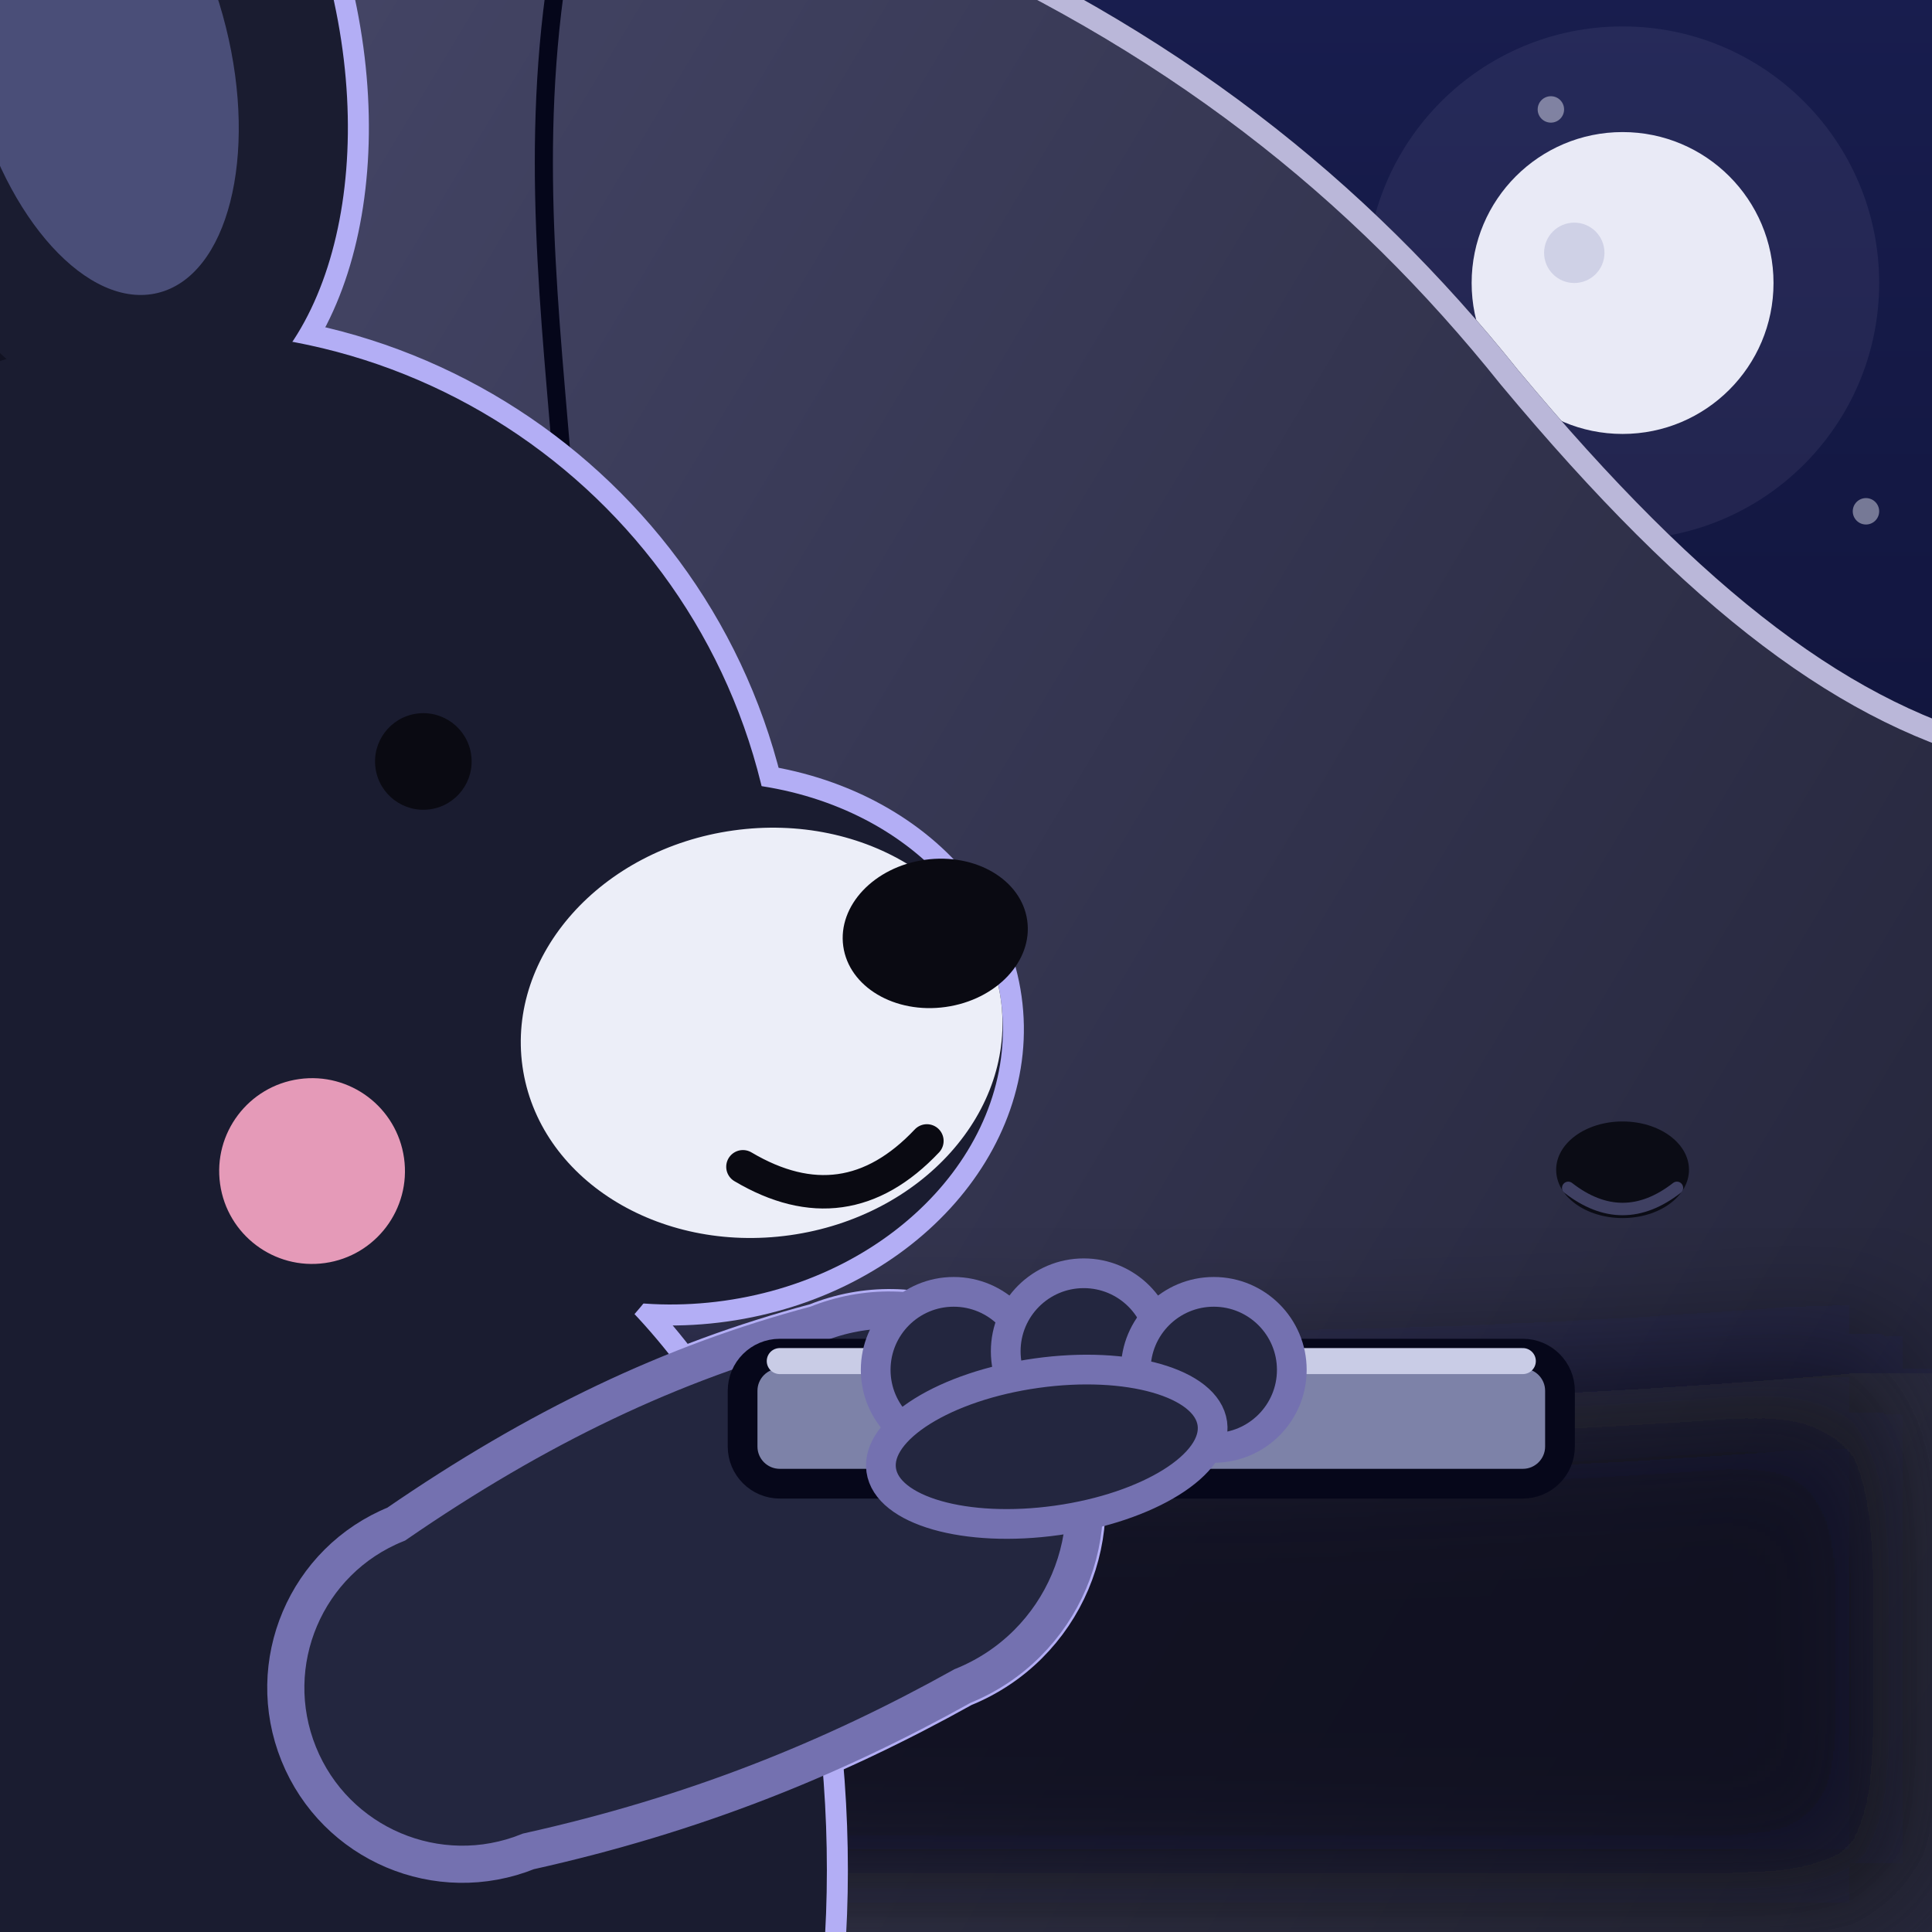
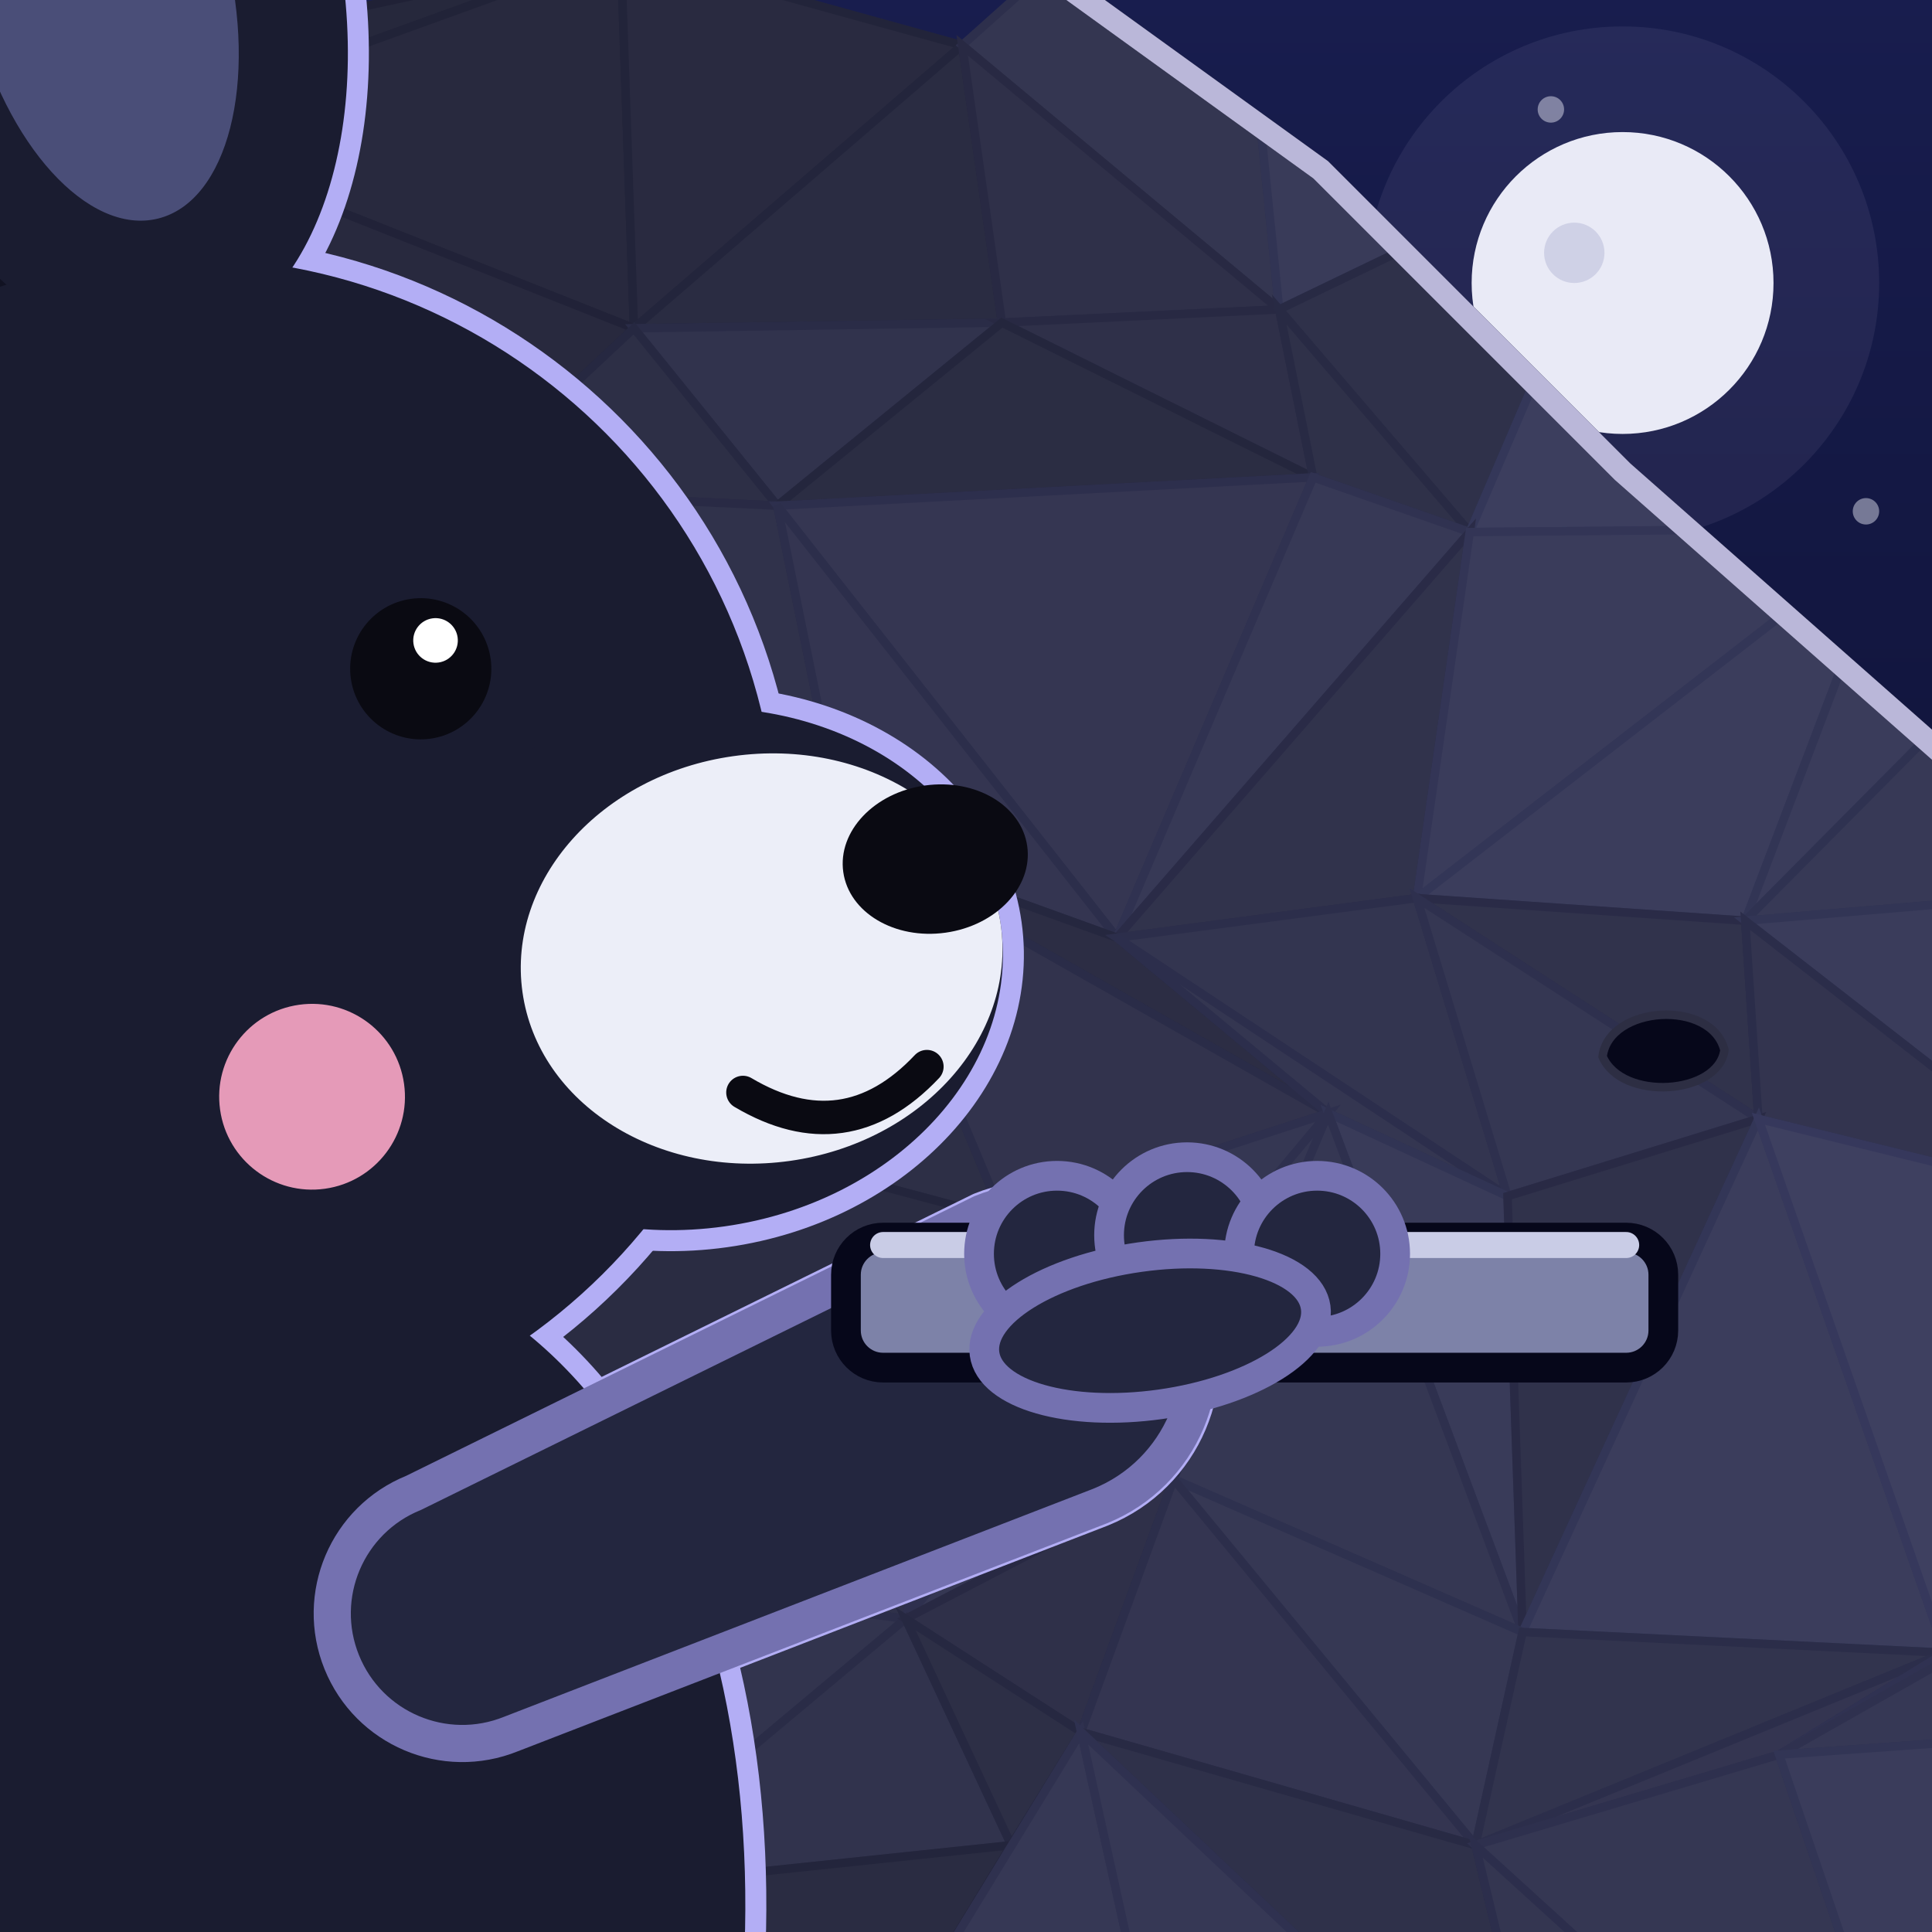
<svg xmlns="http://www.w3.org/2000/svg" viewBox="0 0 1024 1024" width="1024" height="1024" role="img" aria-label="App icon, Crimp">
  <defs>
    <clipPath id="ic-crimp-1024">
      <rect width="1024" height="1024" rx="0" />
    </clipPath>
    <linearGradient id="ib-crimp-1024" x1="0" y1="0" x2="0" y2="1">
      <stop offset="0" stop-color="#181D4E" />
      <stop offset="1" stop-color="#080A26" />
    </linearGradient>
  </defs>
  <g clip-path="url(#ic-crimp-1024)">
    <rect width="1024" height="1024" fill="url(#ib-crimp-1024)" />
    <circle cx="655" cy="265" r="7" fill="#EEF0FA" opacity="0.45" />
    <circle cx="28" cy="56" r="10" fill="#EEF0FA" opacity="0.6" />
    <circle cx="425" cy="267" r="13" fill="#EEF0FA" opacity="0.75" />
    <circle cx="822" cy="58" r="7" fill="#EEF0FA" opacity="0.45" />
    <circle cx="195" cy="269" r="10" fill="#EEF0FA" opacity="0.6" />
    <circle cx="592" cy="60" r="13" fill="#EEF0FA" opacity="0.75" />
    <circle cx="989" cy="271" r="7" fill="#EEF0FA" opacity="0.45" />
    <circle cx="362" cy="62" r="10" fill="#EEF0FA" opacity="0.6" />
    <circle cx="759" cy="273" r="13" fill="#EEF0FA" opacity="0.75" />
    <circle cx="860" cy="150" r="136" fill="#E9E6FF" opacity=".07" />
    <circle cx="860" cy="150" r="80" fill="#E9EAF6" />
    <circle cx="834.4" cy="134" r="16" fill="#CFD1E6" />
    <g>
-       <defs>
-         <linearGradient id="r-crimp-1024-g" x1="0" y1="0.2" x2="1" y2="0.8">
-           <stop offset="0" stop-color="hsl(238 20% 34.1%)" />
-           <stop offset="1" stop-color="hsl(236 24% 18.0%)" />
-         </linearGradient>
-         <linearGradient id="r-crimp-1024-f" x1="1" y1="0" x2="0" y2="1">
-           <stop offset="0" stop-color="hsl(238 22% 24.3%)" />
-           <stop offset="1" stop-color="hsl(236 30% 9.9%)" />
-         </linearGradient>
-         <clipPath id="r-crimp-1024">
-           <path d="M-40 1064 L-40 -40 L480 -40 C620 20 720 100 800 200 C900 320 980 380 1064 400 L1064 1064Z" />
-         </clipPath>
-         <filter id="r-crimp-1024-b" x="-20%" y="-20%" width="140%" height="140%">
-           <feGaussianBlur stdDeviation="44.2" />
-         </filter>
-       </defs>
-       <path d="M-40 1064 L-40 -40 L480 -40 C620 20 720 100 800 200 C900 320 980 380 1064 400 L1064 1064Z" fill="url(#r-crimp-1024-g)" />
+       <clipPath id="r-crimp-1024">
+         <path d="M-40 1064 L-40 -40 L520 -40 L700 90 L860 250 L1064 430 L1064 1064Z" />
+       </clipPath>
      <g clip-path="url(#r-crimp-1024)">
-         <path d="M-40 760 C200 700 500 780 1064 720 L1064 1064 L-40 1064Z" fill="hsl(236 30% 8.1%)" opacity=".85" filter="url(#r-crimp-1024-b)" />
-         <ellipse cx="150" cy="880" rx="44" ry="32" fill="hsl(236 30% 6.3%)" />
-         <path d="M114 892 Q150 920 186 892" fill="none" stroke="hsl(238 22% 38.0%)" stroke-width="6.6" stroke-linecap="round" opacity=".8" />
-         <ellipse cx="860" cy="620" rx="35.2" ry="25.6" fill="hsl(236 30% 6.3%)" />
-         <path d="M831.2 629.6 Q860 652 888.8 629.6" fill="none" stroke="hsl(238 22% 38.0%)" stroke-width="6.6" stroke-linecap="round" opacity=".8" />
-         <path d="M300 -40 C260 160 340 320 280 520 C240 660 300 820 260 1064" fill="none" stroke="#05061A" stroke-width="9.6" stroke-linecap="round" stroke-linejoin="round" />
+         <path d="M-75,-107L102,23L69,68Z" fill="hsl(236 22% 20.0%)" stroke="hsl(236 26% 17.5%)" stroke-width="4.5" />
+         <path d="M-75,-107L69,68L-3,162Z" fill="hsl(236 22% 19.0%)" stroke="hsl(236 26% 16.5%)" stroke-width="4.5" />
+         <path d="M102,23L329,-26L69,68Z" fill="hsl(236 22% 19.2%)" stroke="hsl(236 26% 16.7%)" stroke-width="4.5" />
+         <path d="M329,-26L336,174L69,68Z" fill="hsl(236 22% 20.0%)" stroke="hsl(236 26% 17.5%)" stroke-width="4.5" />
+         <path d="M329,-26L510,24L336,174Z" fill="hsl(236 22% 20.5%)" stroke="hsl(236 26% 18.0%)" stroke-width="4.5" />
+         <path d="M510,24L531,171L336,174Z" fill="hsl(236 22% 21.1%)" stroke="hsl(236 26% 18.6%)" stroke-width="4.5" />
+         <path d="M510,24L651,-102L678,164Z" fill="hsl(236 22% 26.1%)" stroke="hsl(236 26% 23.6%)" stroke-width="4.5" />
+         <path d="M510,24L678,164L531,171Z" fill="hsl(236 22% 23.5%)" stroke="hsl(236 26% 21.0%)" stroke-width="4.5" />
+         <path d="M651,-102L800,-79L869,72Z" fill="hsl(236 22% 26.7%)" stroke="hsl(236 26% 24.2%)" stroke-width="4.5" />
+         <path d="M651,-102L869,72L678,164Z" fill="hsl(236 22% 28.6%)" stroke="hsl(236 26% 26.1%)" stroke-width="4.5" />
+         <path d="M800,-79L970,-40L918,98Z" fill="hsl(236 22% 30.3%)" stroke="hsl(236 26% 27.8%)" stroke-width="4.5" />
+         <path d="M800,-79L918,98L869,72Z" fill="hsl(236 22% 25.8%)" stroke="hsl(236 26% 23.3%)" stroke-width="4.5" />
+         <path d="M970,-40L1195,-75L918,98Z" fill="hsl(236 22% 27.0%)" stroke="hsl(236 26% 24.5%)" stroke-width="4.5" />
+         <path d="M1195,-75L1093,93L918,98Z" fill="hsl(236 22% 31.0%)" stroke="hsl(236 26% 28.5%)" stroke-width="4.5" />
+         <path d="M1195,-75L1379,-49L1093,93Z" fill="hsl(236 22% 31.0%)" stroke="hsl(236 26% 28.5%)" stroke-width="4.5" />
+         <path d="M1379,-49L1275,63L1093,93Z" fill="hsl(236 22% 31.0%)" stroke="hsl(236 26% 28.5%)" stroke-width="4.5" />
+         <path d="M-3,162L69,68L84,332Z" fill="hsl(236 22% 19.0%)" stroke="hsl(236 26% 16.5%)" stroke-width="4.5" />
+         <path d="M-3,162L84,332L-45,334Z" fill="hsl(236 22% 20.6%)" stroke="hsl(236 26% 18.1%)" stroke-width="4.5" />
+         <path d="M69,68L336,174L244,260Z" fill="hsl(236 22% 19.9%)" stroke="hsl(236 26% 17.4%)" stroke-width="4.5" />
+         <path d="M69,68L244,260L84,332Z" fill="hsl(236 22% 23.1%)" stroke="hsl(236 26% 20.6%)" stroke-width="4.5" />
+         <path d="M336,174L531,171L412,268Z" fill="hsl(236 22% 24.6%)" stroke="hsl(236 26% 22.1%)" stroke-width="4.5" />
+         <path d="M336,174L412,268L244,260Z" fill="hsl(236 22% 22.6%)" stroke="hsl(236 26% 20.1%)" stroke-width="4.5" />
+         <path d="M531,171L678,164L696,253Z" fill="hsl(236 22% 23.5%)" stroke="hsl(236 26% 21.0%)" stroke-width="4.5" />
+         <path d="M531,171L696,253L412,268Z" fill="hsl(236 22% 21.6%)" stroke="hsl(236 26% 19.1%)" stroke-width="4.5" />
+         <path d="M678,164L869,72L779,282Z" fill="hsl(236 22% 23.8%)" stroke="hsl(236 26% 21.3%)" stroke-width="4.5" />
+         <path d="M678,164L779,282L696,253Z" fill="hsl(236 22% 23.6%)" stroke="hsl(236 26% 21.1%)" stroke-width="4.5" />
+         <path d="M869,72L918,98L1004,280Z" fill="hsl(236 22% 29.1%)" stroke="hsl(236 26% 26.6%)" stroke-width="4.5" />
+         <path d="M869,72L1004,280L779,282Z" fill="hsl(236 22% 30.2%)" stroke="hsl(236 26% 27.7%)" stroke-width="4.5" />
+         <path d="M918,98L1093,93L1174,237Z" fill="hsl(236 22% 31.0%)" stroke="hsl(236 26% 28.5%)" stroke-width="4.5" />
+         <path d="M918,98L1174,237L1004,280Z" fill="hsl(236 22% 29.1%)" stroke="hsl(236 26% 26.6%)" stroke-width="4.5" />
+         <path d="M1093,93L1275,63L1293,328Z" fill="hsl(236 22% 30.5%)" stroke="hsl(236 26% 28.0%)" stroke-width="4.5" />
+         <path d="M1093,93L1293,328L1174,237Z" fill="hsl(236 22% 29.6%)" stroke="hsl(236 26% 27.1%)" stroke-width="4.5" />
+         <path d="M-45,334L84,332L81,538Z" fill="hsl(236 22% 22.6%)" stroke="hsl(236 26% 20.1%)" stroke-width="4.5" />
+         <path d="M-45,334L81,538L-56,525Z" fill="hsl(236 22% 20.2%)" stroke="hsl(236 26% 17.7%)" stroke-width="4.5" />
+         <path d="M84,332L244,260L81,538Z" fill="hsl(236 22% 23.1%)" stroke="hsl(236 26% 20.6%)" stroke-width="4.5" />
+         <path d="M244,260L298,490L81,538Z" fill="hsl(236 22% 20.3%)" stroke="hsl(236 26% 17.8%)" stroke-width="4.5" />
+         <path d="M244,260L412,268L448,445Z" fill="hsl(236 22% 24.0%)" stroke="hsl(236 26% 21.5%)" stroke-width="4.5" />
+         <path d="M244,260L448,445L298,490Z" fill="hsl(236 22% 21.4%)" stroke="hsl(236 26% 18.9%)" stroke-width="4.5" />
+         <path d="M412,268L696,253L592,497Z" fill="hsl(236 22% 26.4%)" stroke="hsl(236 26% 23.9%)" stroke-width="4.5" />
+         <path d="M412,268L592,497L448,445Z" fill="hsl(236 22% 25.9%)" stroke="hsl(236 26% 23.4%)" stroke-width="4.5" />
+         <path d="M696,253L779,282L592,497Z" fill="hsl(236 22% 27.7%)" stroke="hsl(236 26% 25.2%)" stroke-width="4.5" />
+         <path d="M779,282L751,476L592,497Z" fill="hsl(236 22% 24.5%)" stroke="hsl(236 26% 22.0%)" stroke-width="4.5" />
+         <path d="M779,282L1004,280L751,476Z" fill="hsl(236 22% 29.3%)" stroke="hsl(236 26% 26.8%)" stroke-width="4.5" />
+         <path d="M1004,280L925,488L751,476Z" fill="hsl(236 22% 29.6%)" stroke="hsl(236 26% 27.1%)" stroke-width="4.5" />
+         <path d="M1004,280L1174,237L925,488Z" fill="hsl(236 22% 29.1%)" stroke="hsl(236 26% 26.6%)" stroke-width="4.5" />
+         <path d="M1174,237L1138,470L925,488Z" fill="hsl(236 22% 27.6%)" stroke="hsl(236 26% 25.1%)" stroke-width="4.5" />
+         <path d="M1174,237L1293,328L1276,538Z" fill="hsl(236 22% 28.1%)" stroke="hsl(236 26% 25.6%)" stroke-width="4.5" />
+         <path d="M1174,237L1276,538L1138,470Z" fill="hsl(236 22% 27.2%)" stroke="hsl(236 26% 24.7%)" stroke-width="4.5" />
+         <path d="M-56,525L81,538L-89,657Z" fill="hsl(236 22% 21.7%)" stroke="hsl(236 26% 19.2%)" stroke-width="4.5" />
+         <path d="M81,538L142,633L-89,657Z" fill="hsl(236 22% 21.5%)" stroke="hsl(236 26% 19.0%)" stroke-width="4.5" />
+         <path d="M81,538L298,490L323,590Z" fill="hsl(236 22% 19.7%)" stroke="hsl(236 26% 17.2%)" stroke-width="4.5" />
+         <path d="M81,538L323,590L142,633Z" fill="hsl(236 22% 19.0%)" stroke="hsl(236 26% 16.5%)" stroke-width="4.5" />
+         <path d="M298,490L448,445L323,590Z" fill="hsl(236 22% 25.3%)" stroke="hsl(236 26% 22.8%)" stroke-width="4.5" />
+         <path d="M448,445L532,646L323,590Z" fill="hsl(236 22% 22.6%)" stroke="hsl(236 26% 20.1%)" stroke-width="4.5" />
+         <path d="M448,445L592,497L704,590Z" fill="hsl(236 22% 22.0%)" stroke="hsl(236 26% 19.5%)" stroke-width="4.5" />
+         <path d="M448,445L704,590L532,646Z" fill="hsl(236 22% 24.9%)" stroke="hsl(236 26% 22.4%)" stroke-width="4.5" />
+         <path d="M592,497L751,476L799,634Z" fill="hsl(236 22% 25.7%)" stroke="hsl(236 26% 23.2%)" stroke-width="4.5" />
+         <path d="M592,497L799,634L704,590Z" fill="hsl(236 22% 26.0%)" stroke="hsl(236 26% 23.5%)" stroke-width="4.5" />
+         <path d="M751,476L925,488L932,593Z" fill="hsl(236 22% 24.5%)" stroke="hsl(236 26% 22.0%)" stroke-width="4.5" />
+         <path d="M751,476L932,593L799,634Z" fill="hsl(236 22% 26.8%)" stroke="hsl(236 26% 24.3%)" stroke-width="4.5" />
+         <path d="M925,488L1138,470L1119,639Z" fill="hsl(236 22% 29.1%)" stroke="hsl(236 26% 26.6%)" stroke-width="4.5" />
+         <path d="M925,488L1119,639L932,593Z" fill="hsl(236 22% 25.4%)" stroke="hsl(236 26% 22.9%)" stroke-width="4.5" />
+         <path d="M1138,470L1276,538L1255,573Z" fill="hsl(236 22% 27.9%)" stroke="hsl(236 26% 25.4%)" stroke-width="4.5" />
+         <path d="M1138,470L1255,573L1119,639Z" fill="hsl(236 22% 27.2%)" stroke="hsl(236 26% 24.7%)" stroke-width="4.5" />
+         <path d="M-89,657L142,633L18,776Z" fill="hsl(236 22% 22.2%)" stroke="hsl(236 26% 19.7%)" stroke-width="4.5" />
+         <path d="M142,633L190,878L18,776Z" fill="hsl(236 22% 21.0%)" stroke="hsl(236 26% 18.5%)" stroke-width="4.5" />
+         <path d="M142,633L323,590L264,830Z" fill="hsl(236 22% 24.4%)" stroke="hsl(236 26% 21.9%)" stroke-width="4.5" />
+         <path d="M142,633L264,830L190,878Z" fill="hsl(236 22% 19.0%)" stroke="hsl(236 26% 16.5%)" stroke-width="4.5" />
+         <path d="M323,590L532,646L264,830Z" fill="hsl(236 22% 21.1%)" stroke="hsl(236 26% 18.6%)" stroke-width="4.5" />
+         <path d="M532,646L480,858L264,830Z" fill="hsl(236 22% 23.7%)" stroke="hsl(236 26% 21.2%)" stroke-width="4.5" />
+         <path d="M532,646L704,590L480,858Z" fill="hsl(236 22% 26.8%)" stroke="hsl(236 26% 24.3%)" stroke-width="4.5" />
+         <path d="M704,590L622,784L480,858Z" fill="hsl(236 22% 26.7%)" stroke="hsl(236 26% 24.2%)" stroke-width="4.5" />
+         <path d="M704,590L799,634L807,865Z" fill="hsl(236 22% 28.6%)" stroke="hsl(236 26% 26.1%)" stroke-width="4.5" />
+         <path d="M704,590L807,865L622,784Z" fill="hsl(236 22% 26.7%)" stroke="hsl(236 26% 24.2%)" stroke-width="4.5" />
+         <path d="M799,634L932,593L807,865Z" fill="hsl(236 22% 24.0%)" stroke="hsl(236 26% 21.5%)" stroke-width="4.5" />
+         <path d="M932,593L1031,876L807,865Z" fill="hsl(236 22% 29.6%)" stroke="hsl(236 26% 27.1%)" stroke-width="4.5" />
+         <path d="M932,593L1119,639L1031,876Z" fill="hsl(236 22% 31.0%)" stroke="hsl(236 26% 28.5%)" stroke-width="4.5" />
+         <path d="M1119,639L1181,795L1031,876Z" fill="hsl(236 22% 28.8%)" stroke="hsl(236 26% 26.3%)" stroke-width="4.5" />
+         <path d="M1119,639L1255,573L1327,869Z" fill="hsl(236 22% 30.5%)" stroke="hsl(236 26% 28.0%)" stroke-width="4.5" />
+         <path d="M1119,639L1327,869L1181,795Z" fill="hsl(236 22% 29.1%)" stroke="hsl(236 26% 26.6%)" stroke-width="4.5" />
+         <path d="M18,776L190,878L100,983Z" fill="hsl(236 22% 21.3%)" stroke="hsl(236 26% 18.8%)" stroke-width="4.5" />
+         <path d="M18,776L100,983L2,1043Z" fill="hsl(236 22% 19.0%)" stroke="hsl(236 26% 16.5%)" stroke-width="4.5" />
+         <path d="M190,878L264,830L100,983Z" fill="hsl(236 22% 19.0%)" stroke="hsl(236 26% 16.5%)" stroke-width="4.5" />
+         <path d="M264,830L308,1002L100,983Z" fill="hsl(236 22% 21.6%)" stroke="hsl(236 26% 19.1%)" stroke-width="4.5" />
+         <path d="M264,830L480,858L308,1002Z" fill="hsl(236 22% 25.1%)" stroke="hsl(236 26% 22.6%)" stroke-width="4.5" />
+         <path d="M480,858L536,978L308,1002Z" fill="hsl(236 22% 24.7%)" stroke="hsl(236 26% 22.2%)" stroke-width="4.5" />
+         <path d="M480,858L622,784L573,918Z" fill="hsl(236 22% 23.5%)" stroke="hsl(236 26% 21.0%)" stroke-width="4.5" />
+         <path d="M480,858L573,918L536,978Z" fill="hsl(236 22% 22.6%)" stroke="hsl(236 26% 20.1%)" stroke-width="4.5" />
+         <path d="M622,784L807,865L782,978Z" fill="hsl(236 22% 27.1%)" stroke="hsl(236 26% 24.6%)" stroke-width="4.5" />
+         <path d="M622,784L782,978L573,918Z" fill="hsl(236 22% 25.9%)" stroke="hsl(236 26% 23.4%)" stroke-width="4.5" />
+         <path d="M807,865L1031,876L782,978Z" fill="hsl(236 22% 25.2%)" stroke="hsl(236 26% 22.7%)" stroke-width="4.5" />
+         <path d="M1031,876L943,930L782,978Z" fill="hsl(236 22% 25.9%)" stroke="hsl(236 26% 23.4%)" stroke-width="4.5" />
+         <path d="M1031,876L1181,795L943,930Z" fill="hsl(236 22% 27.9%)" stroke="hsl(236 26% 25.4%)" stroke-width="4.5" />
+         <path d="M1181,795L1167,914L943,930Z" fill="hsl(236 22% 27.2%)" stroke="hsl(236 26% 24.7%)" stroke-width="4.5" />
+         <path d="M1181,795L1327,869L1335,980Z" fill="hsl(236 22% 31.0%)" stroke="hsl(236 26% 28.5%)" stroke-width="4.5" />
+         <path d="M1181,795L1335,980L1167,914Z" fill="hsl(236 22% 30.2%)" stroke="hsl(236 26% 27.7%)" stroke-width="4.5" />
+         <path d="M2,1043L100,983L-3,1187Z" fill="hsl(236 22% 19.3%)" stroke="hsl(236 26% 16.8%)" stroke-width="4.5" />
+         <path d="M100,983L92,1155L-3,1187Z" fill="hsl(236 22% 23.0%)" stroke="hsl(236 26% 20.5%)" stroke-width="4.5" />
+         <path d="M100,983L308,1002L92,1155Z" fill="hsl(236 22% 19.4%)" stroke="hsl(236 26% 16.9%)" stroke-width="4.5" />
+         <path d="M308,1002L255,1091L92,1155Z" fill="hsl(236 22% 22.4%)" stroke="hsl(236 26% 19.9%)" stroke-width="4.5" />
+         <path d="M308,1002L536,978L414,1178Z" fill="hsl(236 22% 21.3%)" stroke="hsl(236 26% 18.8%)" stroke-width="4.5" />
+         <path d="M308,1002L414,1178L255,1091Z" fill="hsl(236 22% 22.9%)" stroke="hsl(236 26% 20.4%)" stroke-width="4.5" />
+         <path d="M536,978L573,918L414,1178Z" fill="hsl(236 22% 21.4%)" stroke="hsl(236 26% 18.9%)" stroke-width="4.5" />
+         <path d="M573,918L632,1185L414,1178Z" fill="hsl(236 22% 27.2%)" stroke="hsl(236 26% 24.7%)" stroke-width="4.5" />
+         <path d="M573,918L782,978L825,1156Z" fill="hsl(236 22% 23.7%)" stroke="hsl(236 26% 21.2%)" stroke-width="4.5" />
+         <path d="M573,918L825,1156L632,1185Z" fill="hsl(236 22% 27.3%)" stroke="hsl(236 26% 24.8%)" stroke-width="4.5" />
+         <path d="M782,978L943,930L1039,1212Z" fill="hsl(236 22% 26.7%)" stroke="hsl(236 26% 24.2%)" stroke-width="4.5" />
+         <path d="M782,978L1039,1212L825,1156Z" fill="hsl(236 22% 26.0%)" stroke="hsl(236 26% 23.5%)" stroke-width="4.5" />
+         <path d="M943,930L1167,914L1039,1212Z" fill="hsl(236 22% 29.1%)" stroke="hsl(236 26% 26.6%)" stroke-width="4.5" />
+         <path d="M1167,914L1142,1133L1039,1212Z" fill="hsl(236 22% 31.0%)" stroke="hsl(236 26% 28.5%)" stroke-width="4.5" />
+         <path d="M1167,914L1335,980L1290,1136Z" fill="hsl(236 22% 27.8%)" stroke="hsl(236 26% 25.3%)" stroke-width="4.5" />
+         <path d="M1167,914L1290,1136L1142,1133Z" fill="hsl(236 22% 31.0%)" stroke="hsl(236 26% 28.5%)" stroke-width="4.5" />
+         <path d="M-3,1187L92,1155L-46,1291Z" fill="hsl(236 22% 19.0%)" stroke="hsl(236 26% 16.5%)" stroke-width="4.5" />
+         <path d="M92,1155L96,1281L-46,1291Z" fill="hsl(236 22% 19.0%)" stroke="hsl(236 26% 16.5%)" stroke-width="4.5" />
+         <path d="M92,1155L255,1091L96,1281Z" fill="hsl(236 22% 22.1%)" stroke="hsl(236 26% 19.6%)" stroke-width="4.5" />
+         <path d="M255,1091L344,1350L96,1281Z" fill="hsl(236 22% 20.1%)" stroke="hsl(236 26% 17.6%)" stroke-width="4.5" />
+         <path d="M255,1091L414,1178L344,1350Z" fill="hsl(236 22% 20.8%)" stroke="hsl(236 26% 18.3%)" stroke-width="4.5" />
+         <path d="M414,1178L463,1335L344,1350Z" fill="hsl(236 22% 25.2%)" stroke="hsl(236 26% 22.7%)" stroke-width="4.5" />
+         <path d="M414,1178L632,1185L463,1335Z" fill="hsl(236 22% 21.1%)" stroke="hsl(236 26% 18.6%)" stroke-width="4.5" />
+         <path d="M632,1185L592,1341L463,1335Z" fill="hsl(236 22% 25.5%)" stroke="hsl(236 26% 23.0%)" stroke-width="4.5" />
+         <path d="M632,1185L825,1156L592,1341Z" fill="hsl(236 22% 23.8%)" stroke="hsl(236 26% 21.3%)" stroke-width="4.5" />
+         <path d="M825,1156L809,1316L592,1341Z" fill="hsl(236 22% 28.6%)" stroke="hsl(236 26% 26.1%)" stroke-width="4.5" />
+         <path d="M825,1156L1039,1212L809,1316Z" fill="hsl(236 22% 27.1%)" stroke="hsl(236 26% 24.6%)" stroke-width="4.5" />
+         <path d="M1039,1212L941,1308L809,1316Z" fill="hsl(236 22% 27.7%)" stroke="hsl(236 26% 25.2%)" stroke-width="4.5" />
+         <path d="M1039,1212L1142,1133L1199,1263Z" fill="hsl(236 22% 27.1%)" stroke="hsl(236 26% 24.6%)" stroke-width="4.5" />
+         <path d="M1039,1212L1199,1263L941,1308Z" fill="hsl(236 22% 27.4%)" stroke="hsl(236 26% 24.9%)" stroke-width="4.5" />
+         <path d="M1142,1133L1290,1136L1375,1306Z" fill="hsl(236 22% 29.9%)" stroke="hsl(236 26% 27.4%)" stroke-width="4.5" />
+         <path d="M1142,1133L1375,1306L1199,1263Z" fill="hsl(236 22% 29.4%)" stroke="hsl(236 26% 26.9%)" stroke-width="4.5" />
      </g>
-       <path d="M-40 1064 L-40 -40 L480 -40 C620 20 720 100 800 200 C900 320 980 380 1064 400 L1064 1064Z" fill="none" stroke="#04051A" stroke-width="12" stroke-linejoin="round" />
-       <path d="M480 -40 C620 20 720 100 800 200 C900 320 980 380 1064 400" fill="none" stroke="#D9D6FA" stroke-width="12" stroke-linecap="round" opacity=".85" />
+       <path d="M124 860C128 828 192 824 200 856C196 884 136 888 124 860Z" fill="#06071A" stroke="hsl(236 20% 22%)" stroke-width="4.5" />
+       <path d="M849.4 560C852.8 532.8 907.2 529.4 914 556.6C910.6 580.4 859.6 583.8 849.4 560Z" fill="#06071A" stroke="hsl(236 20% 22%)" stroke-width="4.5" />
+       <path d="M-40 1064 L-40 -40 L520 -40 L700 90 L860 250 L1064 430 L1064 1064Z" fill="none" stroke="#04051A" stroke-width="12" stroke-linejoin="round" />
+       <path d="M520 -40 L700 90 L860 250 L1064 430" fill="none" stroke="#D9D6FA" stroke-width="12" stroke-linecap="round" opacity=".85" />
    </g>
    <svg x="0" y="0" width="1024" height="1024" viewBox="-10 -132 104 104" preserveAspectRatio="xMidYMid slice">
      <g fill="#B3AEF5" stroke="#B3AEF5" stroke-width="2.261" stroke-linejoin="round">
-         <g transform="translate(0 4)">
+         <g transform="translate(0 0)">
          <g data-part="body" transform="translate(0 0) rotate(-4)">
            <g data-part="tail" transform="translate(-18 -4) rotate(20)">
              <g>
-                 <path d="M6 -18 C-16 -18 -38 -4 -50 14 C-56 24 -48 32 -40 26 C-28 18 -14 14 6 14Z" />
+                 <path d="M4 -16 C-18 -14 -40 0 -54 18 C-58 24 -53 30 -47 26 C-32 16 -16 12 4 12Z" />
              </g>
            </g>
            <g data-part="thighFar" transform="translate(-4 -12) rotate(-40)">
              <g data-part="shinFar" transform="translate(12 28) rotate(60)">
                <g>
-                   <path d="M-8 0 C-9 6 -8 10 -7 13 A7 7 0 0 0 7 13 C8 10 9 6 8 0 A8 8 0 0 0 -8 0Z" />
-                 </g>
-                 <g data-part="shoeFar" transform="translate(0 16) rotate(-40)">
+                   <path d="M-6 0 L-5 16 A5 5 0 0 0 5 16 L6 0 A6 6 0 0 0 -6 0Z" />
+                 </g>
+                 <g data-part="shoeFar" transform="translate(0 20) rotate(-40)">
                  <g>
                    <g transform="scale(1.2)">
                      <path d="M-6 -12 C-12 -10 -13 4 -9 11 C-2 13 8 10 16 10 C22 10 27 12 30 11 C33 9 31 3 26 0 C20 -4 12 -6 7 -11 C3 -15 -2 -14 -6 -12Z" fill="#0B0C16" />
                    </g>
                  </g>
                </g>
              </g>
              <g>
-                 <path d="M-12 -2 C-14 -16 6 -20 16 -10 C26 0 28 22 16 30 C6 36 -6 30 -10 20 C-13 12 -11 4 -12 -2Z" />
+                 <ellipse cx="6" cy="12" rx="19" ry="22" transform="rotate(-20 6 12)" />
              </g>
            </g>
            <g data-part="armFar" transform="translate(12 -46) rotate(-168)">
              <g>
-                 <path d="M-9.5 0 C-11 9 -11 17 -10 25 A10.5 10.5 0 0 0 11 25 C12 17 11.5 9 9.5 0 A9.5 9.5 0 0 0 -9.5 0Z" />
+                 <path d="M-7 0 L-7.5 34 A8.5 8.5 0 0 0 9.5 34 L7 0 A7 7 0 0 0 -7 0Z" />
              </g>
            </g>
            <g>
-               <path d="M-27 2 C-38 -22 -32 -60 -6 -72 C14 -81 36 -66 37 -40 C38 -14 24 7 2 10 C-12 11 -22 8 -27 2Z" />
+               <path d="M-24 0 C-32 -24 -24 -58 2 -64 C24 -68 34 -48 32 -26 C30 -6 20 6 2 8 C-12 9 -20 6 -24 0Z" />
            </g>
            <g data-part="head" transform="translate(8 -56) rotate(-4)">
              <g data-part="earFar" transform="translate(-12 -54) rotate(-14)">
                <g>
                  <ellipse cx="0" cy="-20" rx="13" ry="21" />
                </g>
              </g>
              <g>
                <circle cx="0" cy="-30" r="32" />
                <ellipse cx="26" cy="-20" rx="17" ry="14" />
              </g>
              <g data-part="earNear" transform="translate(4 -58) rotate(-6)">
                <g>
                  <ellipse cx="0" cy="-20" rx="13" ry="21" />
                </g>
              </g>
            </g>
            <g data-part="thighNear" transform="translate(2 -10) rotate(20)">
              <g data-part="shinNear" transform="translate(12 28) rotate(10)">
                <g>
-                   <path d="M-8 0 C-9 6 -8 10 -7 13 A7 7 0 0 0 7 13 C8 10 9 6 8 0 A8 8 0 0 0 -8 0Z" />
-                 </g>
-                 <g data-part="shoeNear" transform="translate(0 16) rotate(-10)">
+                   <path d="M-6 0 L-5 16 A5 5 0 0 0 5 16 L6 0 A6 6 0 0 0 -6 0Z" />
+                 </g>
+                 <g data-part="shoeNear" transform="translate(0 20) rotate(-10)">
                  <g>
                    <g transform="scale(1.2)">
                      <path d="M-6 -12 C-12 -10 -13 4 -9 11 C-2 13 8 10 16 10 C22 10 27 12 30 11 C33 9 31 3 26 0 C20 -4 12 -6 7 -11 C3 -15 -2 -14 -6 -12Z" fill="#0B0C16" />
                    </g>
                  </g>
                </g>
              </g>
              <g>
-                 <path d="M-12 -2 C-14 -16 6 -20 16 -10 C26 0 28 22 16 30 C6 36 -6 30 -10 20 C-13 12 -11 4 -12 -2Z" />
+                 <ellipse cx="6" cy="12" rx="19" ry="22" transform="rotate(-20 6 12)" />
              </g>
            </g>
            <g data-part="armNear" transform="translate(18 -44) rotate(-108)">
              <g>
-                 <path d="M-9.5 0 C-11 9 -11 17 -10 25 A10.5 10.5 0 0 0 11 25 C12 17 11.5 9 9.5 0 A9.5 9.5 0 0 0 -9.5 0Z" />
+                 <path d="M-7 0 L-7.5 34 A8.5 8.5 0 0 0 9.5 34 L7 0 A7 7 0 0 0 -7 0Z" />
              </g>
            </g>
          </g>
        </g>
      </g>
-       <g transform="translate(0 4)">
+       <g transform="translate(0 0)">
        <g data-part="body" transform="translate(0 0) rotate(-4)">
          <g data-part="tail" transform="translate(-18 -4) rotate(20)">
            <g fill="#1A1C30">
-               <path d="M6 -18 C-16 -18 -38 -4 -50 14 C-56 24 -48 32 -40 26 C-28 18 -14 14 6 14Z" />
+               <path d="M4 -16 C-18 -14 -40 0 -54 18 C-58 24 -53 30 -47 26 C-32 16 -16 12 4 12Z" />
            </g>
          </g>
          <g data-part="thighFar" transform="translate(-4 -12) rotate(-40)">
            <g data-part="shinFar" transform="translate(12 28) rotate(60)">
              <g fill="#111222">
-                 <path d="M-8 0 C-9 6 -8 10 -7 13 A7 7 0 0 0 7 13 C8 10 9 6 8 0 A8 8 0 0 0 -8 0Z" />
-               </g>
-               <g data-part="shoeFar" transform="translate(0 16) rotate(-40)">
+                 <path d="M-6 0 L-5 16 A5 5 0 0 0 5 16 L6 0 A6 6 0 0 0 -6 0Z" />
+               </g>
+               <g data-part="shoeFar" transform="translate(0 20) rotate(-40)">
                <g fill="#1A1C30">
                  <g transform="scale(1.2)">
                    <path d="M-6 -12 C-12 -10 -13 4 -9 11 C-2 13 8 10 16 10 C22 10 27 12 30 11 C33 9 31 3 26 0 C20 -4 12 -6 7 -11 C3 -15 -2 -14 -6 -12Z" fill="#0B0C16" />
                    <g data-detail="">
                      <path d="M-7 -10 L-12 -17 C-12 -20 -8 -21 -6 -19 L-3 -12Z" fill="#A99CF0" />
                      <path d="M-5 -10 C-10 -7 -10 2 -7 6 C0 7 9 5 16 6 C19 4 20 1 19 -2 C14 -4 9 -7 6 -10 C2 -13 -2 -12 -5 -10Z" fill="#A99CF0" />
                      <path d="M3 -11 L6 5" stroke="#ECEEF8" stroke-width="5" stroke-linecap="round" />
                    </g>
                  </g>
                </g>
              </g>
            </g>
            <g fill="#111222">
-               <path d="M-12 -2 C-14 -16 6 -20 16 -10 C26 0 28 22 16 30 C6 36 -6 30 -10 20 C-13 12 -11 4 -12 -2Z" />
+               <ellipse cx="6" cy="12" rx="19" ry="22" transform="rotate(-20 6 12)" />
            </g>
          </g>
          <g data-part="armFar" transform="translate(12 -46) rotate(-168)">
            <g fill="#111222">
-               <path d="M-9.5 0 C-11 9 -11 17 -10 25 A10.5 10.5 0 0 0 11 25 C12 17 11.5 9 9.5 0 A9.5 9.5 0 0 0 -9.5 0Z" />
+               <path d="M-7 0 L-7.5 34 A8.5 8.5 0 0 0 9.5 34 L7 0 A7 7 0 0 0 -7 0Z" />
            </g>
          </g>
          <g fill="#1A1C30">
-             <path d="M-27 2 C-38 -22 -32 -60 -6 -72 C14 -81 36 -66 37 -40 C38 -14 24 7 2 10 C-12 11 -22 8 -27 2Z" />
+             <path d="M-24 0 C-32 -24 -24 -58 2 -64 C24 -68 34 -48 32 -26 C30 -6 20 6 2 8 C-12 9 -20 6 -24 0Z" />
          </g>
          <g data-part="head" transform="translate(8 -56) rotate(-4)">
            <g data-part="earFar" transform="translate(-12 -54) rotate(-14)">
              <g fill="#111222">
                <ellipse cx="0" cy="-20" rx="13" ry="21" />
                <g data-detail="">
                  <ellipse cx="0" cy="-19" rx="7" ry="13" fill="#4A4E78" />
                </g>
              </g>
            </g>
            <g fill="#1A1C30">
              <circle cx="0" cy="-30" r="32" />
              <ellipse cx="26" cy="-20" rx="17" ry="14" />
              <g data-detail="">
                <ellipse cx="30" cy="-20" rx="13" ry="11" fill="#ECEEF8" />
                <ellipse cx="40" cy="-24" rx="5" ry="4" fill="#0A0A12" />
                <path d="M28 -13 Q33 -9 38 -13" fill="none" stroke="#0A0A12" stroke-width="1.8" stroke-linecap="round" />
-                 <circle data-eye="" cx="14" cy="-37" r="2.6" fill="#0A0A12" />
+                 <circle data-eye="" cx="14" cy="-38" r="3.8" fill="#0A0A12" />
+                 <circle data-glint="" cx="15" cy="-39.4" r="1.2" fill="#fff" />
                <circle data-blush="" cx="5" cy="-16" r="5" fill="#E59AB8" />
              </g>
            </g>
            <g data-part="earNear" transform="translate(4 -58) rotate(-6)">
              <g fill="#1A1C30">
                <ellipse cx="0" cy="-20" rx="13" ry="21" />
                <g data-detail="">
                  <ellipse cx="0" cy="-19" rx="7" ry="13" fill="#4A4E78" />
                </g>
              </g>
            </g>
          </g>
          <g data-part="thighNear" transform="translate(2 -10) rotate(20)">
            <g data-part="shinNear" transform="translate(12 28) rotate(10)">
              <g fill="#1A1C30">
-                 <path d="M-8 0 C-9 6 -8 10 -7 13 A7 7 0 0 0 7 13 C8 10 9 6 8 0 A8 8 0 0 0 -8 0Z" />
-               </g>
-               <g data-part="shoeNear" transform="translate(0 16) rotate(-10)">
+                 <path d="M-6 0 L-5 16 A5 5 0 0 0 5 16 L6 0 A6 6 0 0 0 -6 0Z" />
+               </g>
+               <g data-part="shoeNear" transform="translate(0 20) rotate(-10)">
                <g fill="#1A1C30">
                  <g transform="scale(1.2)">
                    <path d="M-6 -12 C-12 -10 -13 4 -9 11 C-2 13 8 10 16 10 C22 10 27 12 30 11 C33 9 31 3 26 0 C20 -4 12 -6 7 -11 C3 -15 -2 -14 -6 -12Z" fill="#0B0C16" />
                    <g data-detail="">
                      <path d="M-7 -10 L-12 -17 C-12 -20 -8 -21 -6 -19 L-3 -12Z" fill="#A99CF0" />
                      <path d="M-5 -10 C-10 -7 -10 2 -7 6 C0 7 9 5 16 6 C19 4 20 1 19 -2 C14 -4 9 -7 6 -10 C2 -13 -2 -12 -5 -10Z" fill="#A99CF0" />
                      <path d="M3 -11 L6 5" stroke="#ECEEF8" stroke-width="5" stroke-linecap="round" />
                    </g>
                  </g>
                </g>
              </g>
            </g>
            <g fill="#1A1C30">
-               <path d="M-12 -2 C-14 -16 6 -20 16 -10 C26 0 28 22 16 30 C6 36 -6 30 -10 20 C-13 12 -11 4 -12 -2Z" />
+               <ellipse cx="6" cy="12" rx="19" ry="22" transform="rotate(-20 6 12)" />
            </g>
          </g>
          <g data-part="armNear" transform="translate(18 -44) rotate(-108)">
            <g fill="#23263F" stroke="#7471B0" stroke-width="2">
-               <path d="M-9.5 0 C-11 9 -11 17 -10 25 A10.5 10.5 0 0 0 11 25 C12 17 11.5 9 9.5 0 A9.5 9.5 0 0 0 -9.5 0Z" />
-             </g>
-             <g transform="translate(0 40) rotate(112)">
+               <path d="M-7 0 L-7.5 34 A8.5 8.5 0 0 0 9.5 34 L7 0 A7 7 0 0 0 -7 0Z" />
+             </g>
+             <g transform="translate(0 46) rotate(112)">
              <g>
                <rect x="-22" y="-3" width="44" height="7" rx="2" fill="#7D82A8" stroke="#06071A" stroke-width="1.6" />
                <path d="M-20 -2.6 H20" stroke="#C9CCE6" stroke-width="1.4" stroke-linecap="round" />
              </g>
            </g>
-             <g transform="translate(0 35) rotate(112)">
+             <g transform="translate(0 41) rotate(112)">
              <g fill="#23263F" stroke="#7471B0" stroke-width="1.6">
                <circle cx="-6" cy="-4" r="4.2" />
                <circle cx="1" cy="-5" r="4.2" />
                <circle cx="8" cy="-4" r="4.2" />
                <ellipse cx="-1" cy="0" rx="9" ry="4" transform="rotate(-8)" />
              </g>
            </g>
          </g>
        </g>
      </g>
    </svg>
  </g>
</svg>
